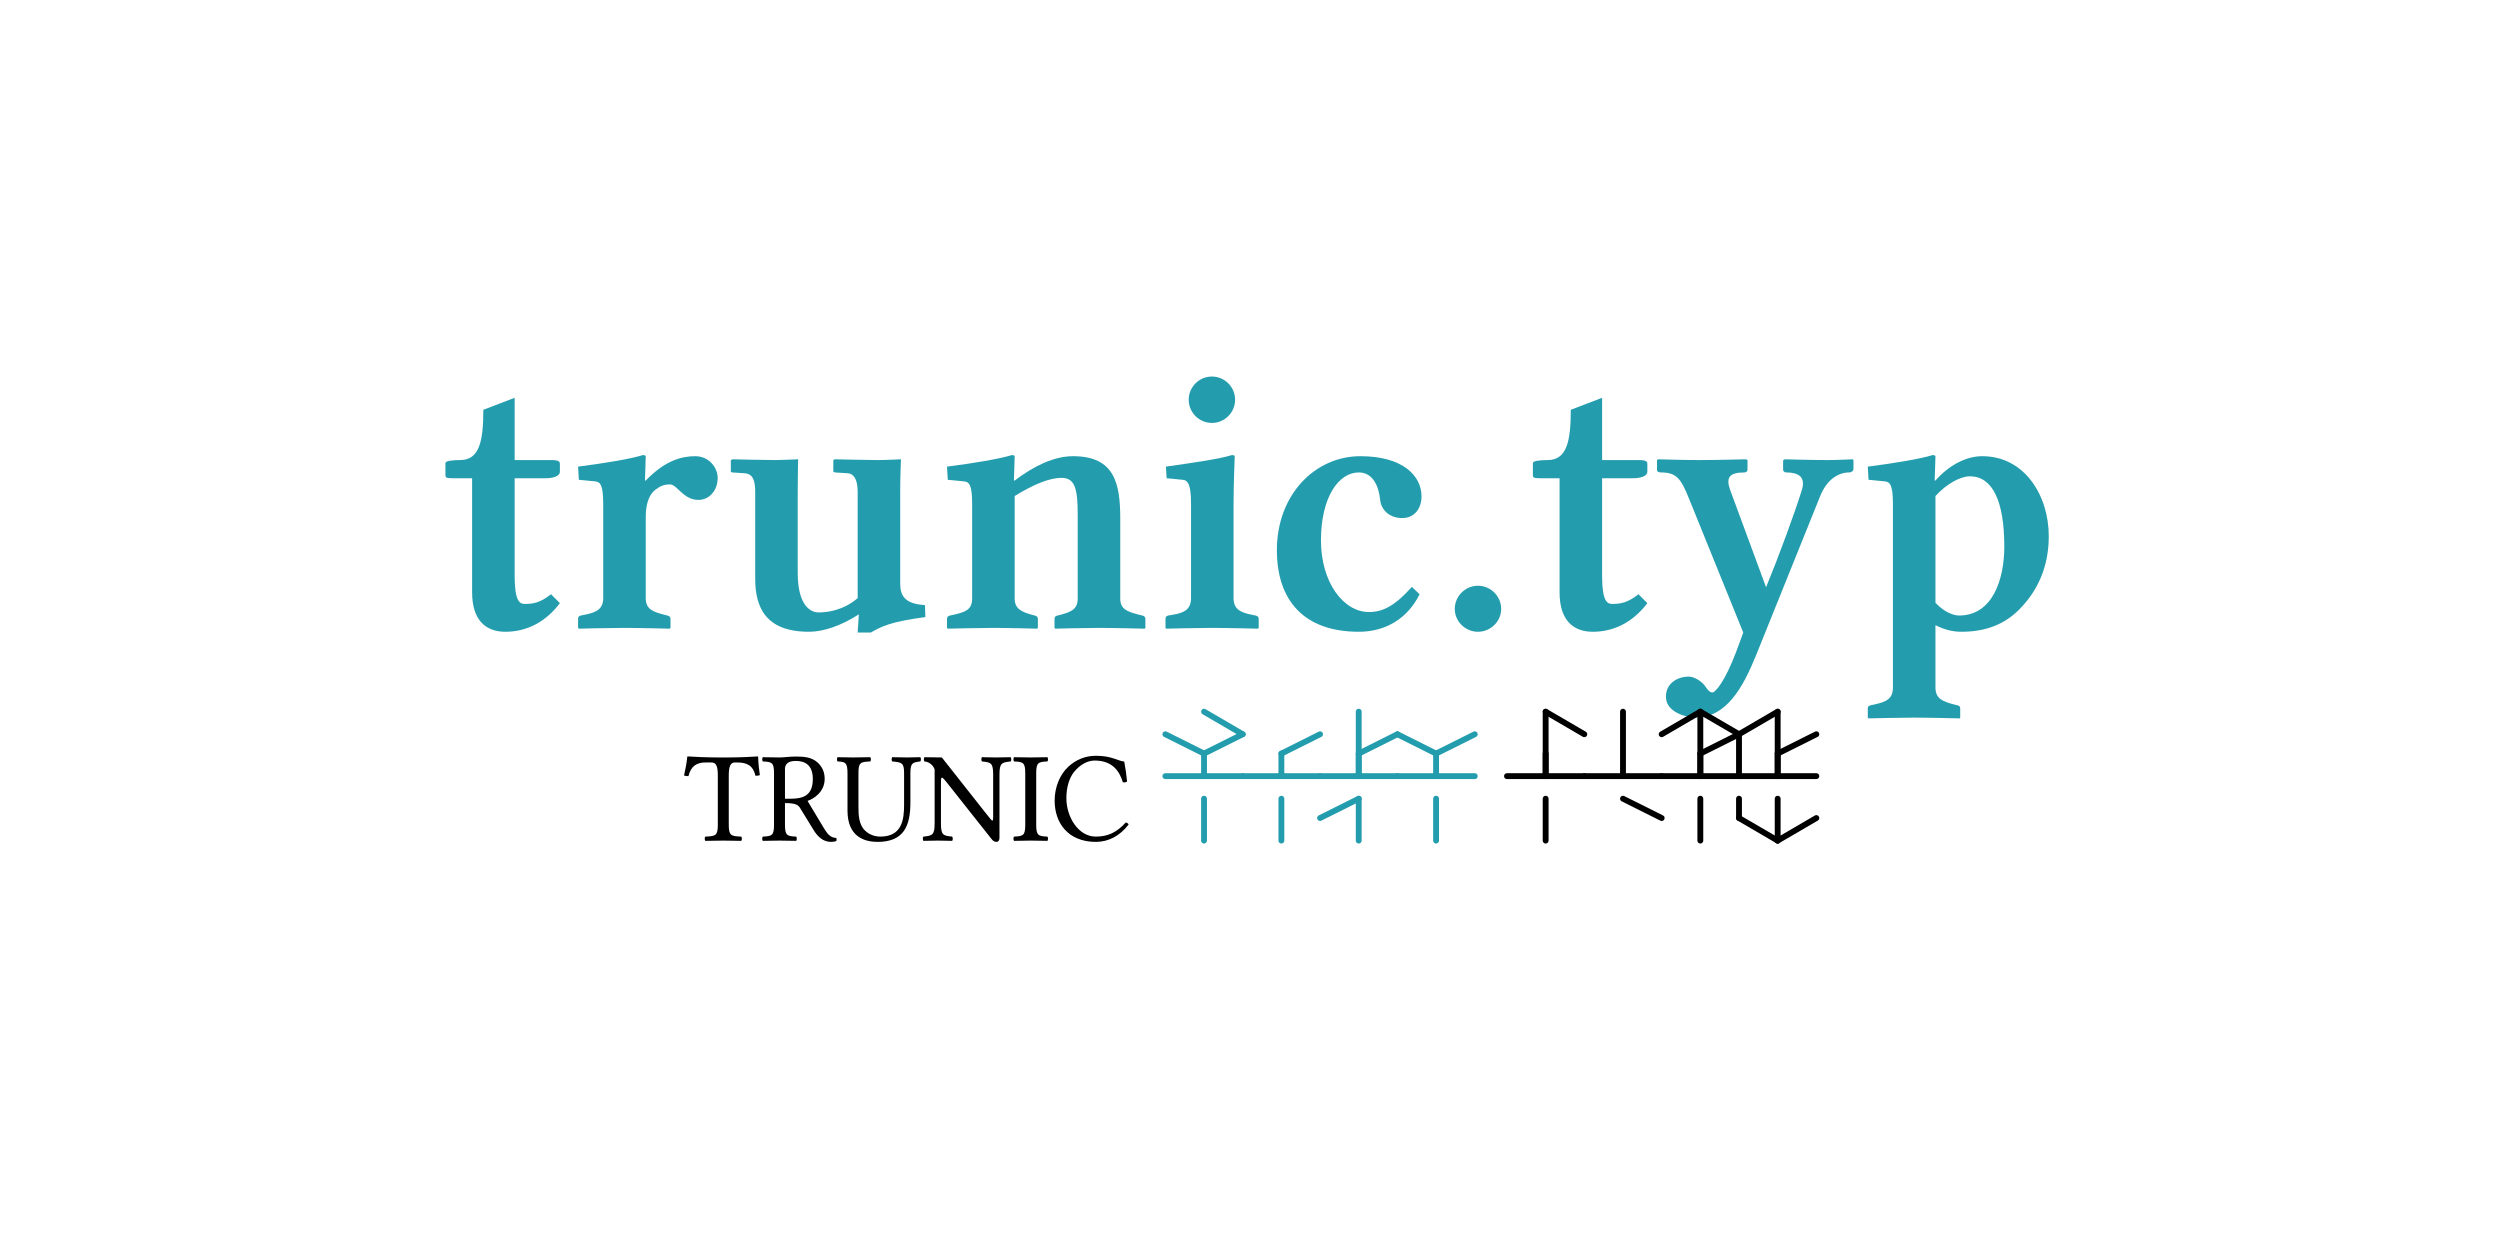
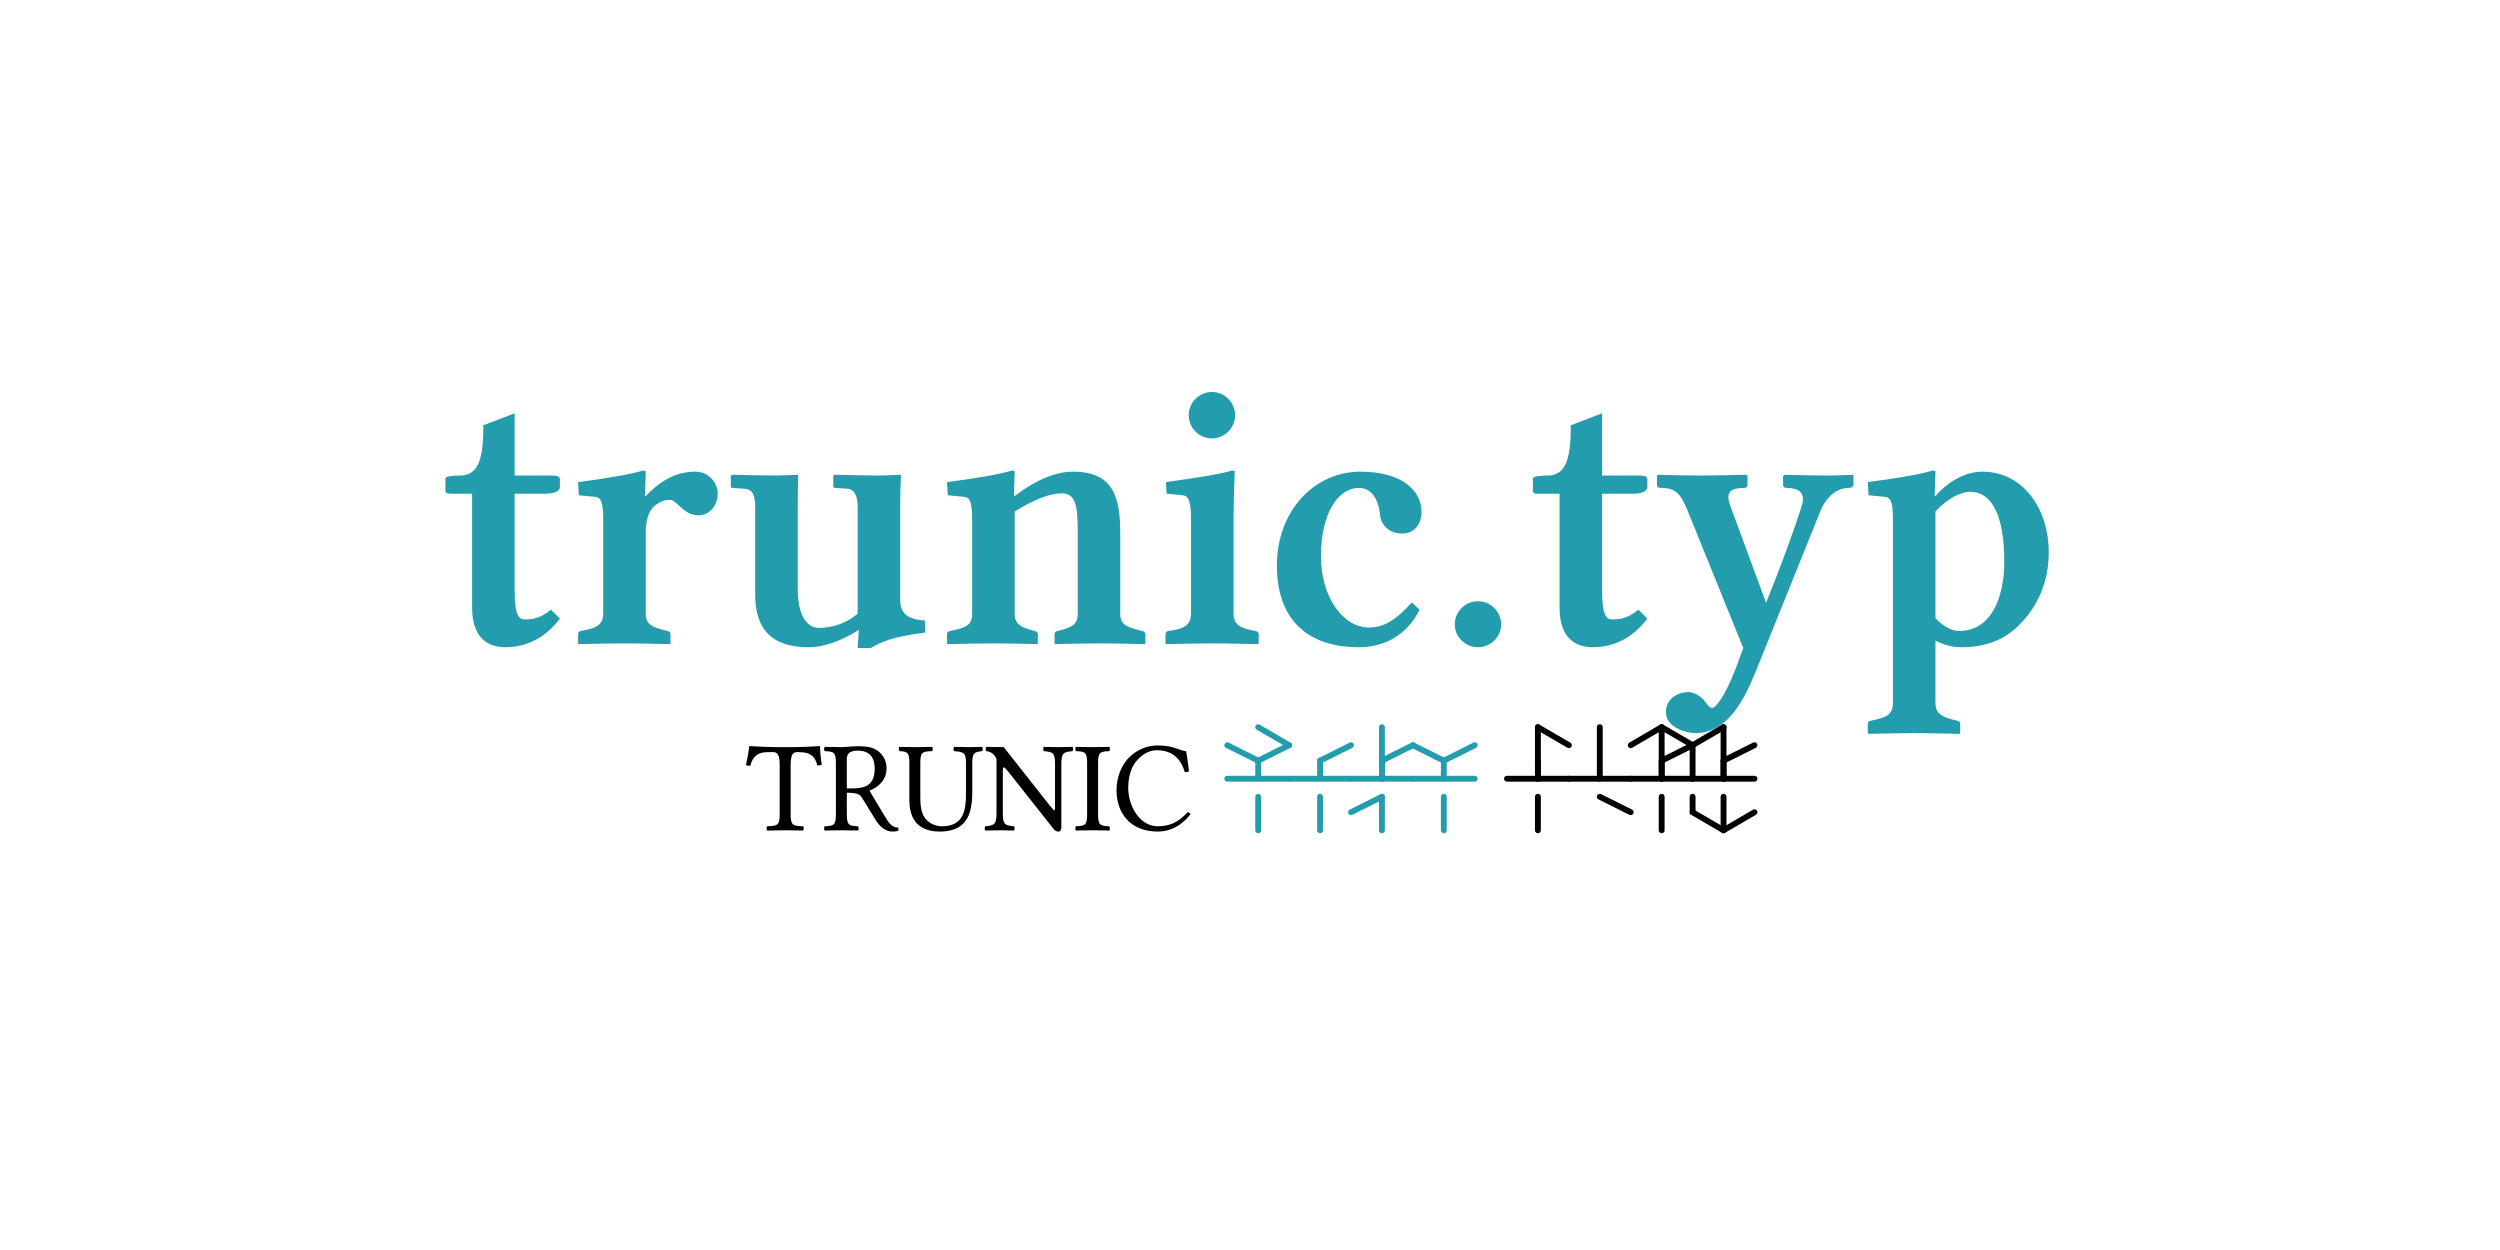
<svg xmlns="http://www.w3.org/2000/svg" xmlns:xlink="http://www.w3.org/1999/xlink" class="typst-doc" viewBox="0 0 1280 640" width="1280pt" height="640pt">
  <path class="typst-shape" fill="#ffffff" fill-rule="nonzero" d="M 0 0 L 0 640 L 1280 640 L 1280 0 Z " />
  <g>
-     <g transform="translate(224.101 321.485)">
+     <g transform="translate(224.101 329.405)">
      <g class="typst-text" transform="scale(1, -1)">
        <use xlink:href="#g7B2ED328D85D1EC9A134C5BFC49CF1C9" x="0" fill="#239dad" fill-rule="nonzero" />
        <use xlink:href="#gCA4A727733021AF519AB66B15AC62613" x="65.538" fill="#239dad" fill-rule="nonzero" />
        <use xlink:href="#g328680FBE6D721935D33A0FBAE861D5E" x="145.332" fill="#239dad" fill-rule="nonzero" />
        <use xlink:href="#gE1B58238ABEE46B3A29F578111816D65" x="254.232" fill="#239dad" fill-rule="nonzero" />
        <use xlink:href="#gDC7A517FAC8BDF4727EFD0BA95A5698E" x="365.706" fill="#239dad" fill-rule="nonzero" />
        <use xlink:href="#g1A081767AF0E8C44D7AD72FE84842CCF" x="422.334" fill="#239dad" fill-rule="nonzero" />
        <use xlink:href="#g73B31025EE141E6F76BE5865229DCBD2" x="508.464" fill="#239dad" fill-rule="nonzero" />
        <use xlink:href="#g7B2ED328D85D1EC9A134C5BFC49CF1C9" x="556.776" fill="#239dad" fill-rule="nonzero" />
        <use xlink:href="#g815BBCB7A31F4A1D9F560D42AA701F25" x="622.314" fill="#239dad" fill-rule="nonzero" />
        <use xlink:href="#gECA7E31C26DBD089E925EE0E79E64EA2" x="728.244" fill="#239dad" fill-rule="nonzero" />
      </g>
    </g>
-     <g transform="translate(132 364.385)">
+     <g transform="translate(132 372.305)">
      <g class="typst-group">
        <g>
-           <g transform="translate(218.029 66)">
+           <g transform="translate(249.709 52.8)">
            <g class="typst-text" transform="scale(1, -1)">
              <use xlink:href="#g406FC3ADA1E89BC17015746BBDEE3A14" x="0" fill="#000000" fill-rule="nonzero" />
              <use xlink:href="#gA33DDF84FD0FB9C01BDD346DED8C5004" x="39.402" fill="#000000" fill-rule="nonzero" />
              <use xlink:href="#gA0067E9CA1BC36F3C3A9BAA96C58F105" x="78.144" fill="#000000" fill-rule="nonzero" />
              <use xlink:href="#gFB94867BC96578E23E708E077A4858E2" x="121.77" fill="#000000" fill-rule="nonzero" />
              <use xlink:href="#gDCC43BF6BA4D7BF47C9BC854C54CA429" x="167.904" fill="#000000" fill-rule="nonzero" />
              <use xlink:href="#gD4DD32E85A9F34212539F37CE226DB0B" x="187.506" fill="#000000" fill-rule="nonzero" />
            </g>
          </g>
-           <g transform="translate(464.671 0)">
-             <g class="typst-group">
-               <g>
-                 <g transform="translate(0 0)">
-                   <g class="typst-group">
-                     <g>
-                       <g transform="translate(0 0)">
-                         <g class="typst-group">
-                           <g>
-                             <g transform="translate(0 33)">
-                               <path class="typst-shape" fill="none" stroke="#239dad" stroke-width="3" stroke-linecap="round" stroke-linejoin="round" stroke-miterlimit="4" d="M 0 0 L 39.6 0 " />
-                             </g>
-                             <g transform="translate(19.8 0)">
-                               <path class="typst-shape" fill="none" stroke="#239dad" stroke-width="3" stroke-linecap="round" stroke-linejoin="round" stroke-miterlimit="4" d="M 0 0 L 19.8 11.55 " />
-                             </g>
-                             <g transform="translate(19.8 21.45)">
-                               <path class="typst-shape" fill="none" stroke="#239dad" stroke-width="3" stroke-linecap="round" stroke-linejoin="round" stroke-miterlimit="4" d="M 0 0 L -19.8 -9.9 " />
-                             </g>
-                             <g transform="translate(19.8 21.45)">
-                               <path class="typst-shape" fill="none" stroke="#239dad" stroke-width="3" stroke-linecap="round" stroke-linejoin="round" stroke-miterlimit="4" d="M 0 0 L 19.8 -9.9 " />
-                             </g>
-                             <g transform="translate(19.8 21.45)">
-                               <path class="typst-shape" fill="none" stroke="#239dad" stroke-width="3" stroke-linecap="round" stroke-linejoin="round" stroke-miterlimit="4" d="M 0 0 L 0 11.55 " />
-                             </g>
-                             <g transform="translate(19.8 44.55)">
-                               <path class="typst-shape" fill="none" stroke="#239dad" stroke-width="3" stroke-linecap="round" stroke-linejoin="round" stroke-miterlimit="4" d="M 0 0 L 0 21.45 " />
-                             </g>
-                           </g>
-                         </g>
-                       </g>
-                       <g transform="translate(0 66)">
-                         <g class="typst-group">
-                           <g />
-                         </g>
-                       </g>
-                     </g>
-                   </g>
-                 </g>
-               </g>
-             </g>
-           </g>
-           <g transform="translate(504.271 0)">
-             <g class="typst-group">
-               <g>
-                 <g transform="translate(0 0)">
-                   <g class="typst-group">
-                     <g>
-                       <g transform="translate(0 0)">
-                         <g class="typst-group">
-                           <g>
-                             <g transform="translate(0 33)">
-                               <path class="typst-shape" fill="none" stroke="#239dad" stroke-width="3" stroke-linecap="round" stroke-linejoin="round" stroke-miterlimit="4" d="M 0 0 L 39.6 0 " />
-                             </g>
-                             <g transform="translate(19.8 21.45)">
-                               <path class="typst-shape" fill="none" stroke="#239dad" stroke-width="3" stroke-linecap="round" stroke-linejoin="round" stroke-miterlimit="4" d="M 0 0 L 19.8 -9.9 " />
-                             </g>
-                             <g transform="translate(19.8 21.45)">
-                               <path class="typst-shape" fill="none" stroke="#239dad" stroke-width="3" stroke-linecap="round" stroke-linejoin="round" stroke-miterlimit="4" d="M 0 0 L 0 11.55 " />
-                             </g>
-                             <g transform="translate(19.8 44.55)">
-                               <path class="typst-shape" fill="none" stroke="#239dad" stroke-width="3" stroke-linecap="round" stroke-linejoin="round" stroke-miterlimit="4" d="M 0 0 L 0 21.45 " />
-                             </g>
-                           </g>
-                         </g>
-                       </g>
-                       <g transform="translate(0 66)">
-                         <g class="typst-group">
-                           <g />
-                         </g>
-                       </g>
-                     </g>
-                   </g>
-                 </g>
-               </g>
-             </g>
-           </g>
-           <g transform="translate(543.871 0)">
-             <g class="typst-group">
-               <g>
-                 <g transform="translate(0 0)">
-                   <g class="typst-group">
-                     <g>
-                       <g transform="translate(0 0)">
-                         <g class="typst-group">
-                           <g>
-                             <g transform="translate(0 33)">
-                               <path class="typst-shape" fill="none" stroke="#239dad" stroke-width="3" stroke-linecap="round" stroke-linejoin="round" stroke-miterlimit="4" d="M 0 0 L 39.6 0 " />
-                             </g>
-                             <g transform="translate(19.8 33)">
-                               <path class="typst-shape" fill="none" stroke="#239dad" stroke-width="3" stroke-linecap="round" stroke-linejoin="round" stroke-miterlimit="4" d="M 0 0 L 0 -33 " />
-                             </g>
-                             <g transform="translate(19.8 21.45)">
-                               <path class="typst-shape" fill="none" stroke="#239dad" stroke-width="3" stroke-linecap="round" stroke-linejoin="round" stroke-miterlimit="4" d="M 0 0 L 19.8 -9.9 " />
-                             </g>
-                             <g transform="translate(19.8 44.55)">
-                               <path class="typst-shape" fill="none" stroke="#239dad" stroke-width="3" stroke-linecap="round" stroke-linejoin="round" stroke-miterlimit="4" d="M 0 0 L -19.8 9.9 " />
-                             </g>
-                             <g transform="translate(19.8 21.45)">
-                               <path class="typst-shape" fill="none" stroke="#239dad" stroke-width="3" stroke-linecap="round" stroke-linejoin="round" stroke-miterlimit="4" d="M 0 0 L 0 11.55 " />
-                             </g>
-                             <g transform="translate(19.8 44.55)">
-                               <path class="typst-shape" fill="none" stroke="#239dad" stroke-width="3" stroke-linecap="round" stroke-linejoin="round" stroke-miterlimit="4" d="M 0 0 L 0 21.45 " />
-                             </g>
-                           </g>
-                         </g>
-                       </g>
-                       <g transform="translate(0 66)">
-                         <g class="typst-group">
-                           <g />
-                         </g>
-                       </g>
-                     </g>
-                   </g>
-                 </g>
-               </g>
-             </g>
-           </g>
-           <g transform="translate(583.471 0)">
-             <g class="typst-group">
-               <g>
-                 <g transform="translate(0 0)">
-                   <g class="typst-group">
-                     <g>
-                       <g transform="translate(0 0)">
-                         <g class="typst-group">
-                           <g>
-                             <g transform="translate(0 33)">
-                               <path class="typst-shape" fill="none" stroke="#239dad" stroke-width="3" stroke-linecap="round" stroke-linejoin="round" stroke-miterlimit="4" d="M 0 0 L 39.6 0 " />
-                             </g>
-                             <g transform="translate(19.8 21.45)">
-                               <path class="typst-shape" fill="none" stroke="#239dad" stroke-width="3" stroke-linecap="round" stroke-linejoin="round" stroke-miterlimit="4" d="M 0 0 L -19.8 -9.9 " />
-                             </g>
-                             <g transform="translate(19.8 21.45)">
-                               <path class="typst-shape" fill="none" stroke="#239dad" stroke-width="3" stroke-linecap="round" stroke-linejoin="round" stroke-miterlimit="4" d="M 0 0 L 19.8 -9.9 " />
-                             </g>
-                             <g transform="translate(19.8 21.45)">
-                               <path class="typst-shape" fill="none" stroke="#239dad" stroke-width="3" stroke-linecap="round" stroke-linejoin="round" stroke-miterlimit="4" d="M 0 0 L 0 11.55 " />
-                             </g>
-                             <g transform="translate(19.8 44.55)">
-                               <path class="typst-shape" fill="none" stroke="#239dad" stroke-width="3" stroke-linecap="round" stroke-linejoin="round" stroke-miterlimit="4" d="M 0 0 L 0 21.45 " />
-                             </g>
-                           </g>
-                         </g>
-                       </g>
-                       <g transform="translate(0 66)">
-                         <g class="typst-group">
-                           <g />
-                         </g>
-                       </g>
-                     </g>
-                   </g>
-                 </g>
-               </g>
-             </g>
-           </g>
-           <g transform="translate(623.071 66)">
+           <g transform="translate(496.351 0)">
+             <g class="typst-group">
+               <g>
+                 <g transform="translate(0 0)">
+                   <g class="typst-group">
+                     <g>
+                       <g transform="translate(0 0)">
+                         <g class="typst-group">
+                           <g>
+                             <g transform="translate(0 26.4)">
+                               <path class="typst-shape" fill="none" stroke="#239dad" stroke-width="3" stroke-linecap="round" stroke-linejoin="round" stroke-miterlimit="4" d="M 0 0 L 31.68 0 " />
+                             </g>
+                             <g transform="translate(15.84 0)">
+                               <path class="typst-shape" fill="none" stroke="#239dad" stroke-width="3" stroke-linecap="round" stroke-linejoin="round" stroke-miterlimit="4" d="M 0 0 L 15.84 9.24 " />
+                             </g>
+                             <g transform="translate(15.84 17.16)">
+                               <path class="typst-shape" fill="none" stroke="#239dad" stroke-width="3" stroke-linecap="round" stroke-linejoin="round" stroke-miterlimit="4" d="M 0 0 L -15.84 -7.92 " />
+                             </g>
+                             <g transform="translate(15.84 17.16)">
+                               <path class="typst-shape" fill="none" stroke="#239dad" stroke-width="3" stroke-linecap="round" stroke-linejoin="round" stroke-miterlimit="4" d="M 0 0 L 15.84 -7.92 " />
+                             </g>
+                             <g transform="translate(15.84 17.16)">
+                               <path class="typst-shape" fill="none" stroke="#239dad" stroke-width="3" stroke-linecap="round" stroke-linejoin="round" stroke-miterlimit="4" d="M 0 0 L 0 9.24 " />
+                             </g>
+                             <g transform="translate(15.84 35.64)">
+                               <path class="typst-shape" fill="none" stroke="#239dad" stroke-width="3" stroke-linecap="round" stroke-linejoin="round" stroke-miterlimit="4" d="M 0 0 L 0 17.16 " />
+                             </g>
+                           </g>
+                         </g>
+                       </g>
+                       <g transform="translate(0 52.8)">
+                         <g class="typst-group">
+                           <g />
+                         </g>
+                       </g>
+                     </g>
+                   </g>
+                 </g>
+               </g>
+             </g>
+           </g>
+           <g transform="translate(528.031 0)">
+             <g class="typst-group">
+               <g>
+                 <g transform="translate(0 0)">
+                   <g class="typst-group">
+                     <g>
+                       <g transform="translate(0 0)">
+                         <g class="typst-group">
+                           <g>
+                             <g transform="translate(0 26.4)">
+                               <path class="typst-shape" fill="none" stroke="#239dad" stroke-width="3" stroke-linecap="round" stroke-linejoin="round" stroke-miterlimit="4" d="M 0 0 L 31.68 0 " />
+                             </g>
+                             <g transform="translate(15.84 17.16)">
+                               <path class="typst-shape" fill="none" stroke="#239dad" stroke-width="3" stroke-linecap="round" stroke-linejoin="round" stroke-miterlimit="4" d="M 0 0 L 15.84 -7.92 " />
+                             </g>
+                             <g transform="translate(15.84 17.16)">
+                               <path class="typst-shape" fill="none" stroke="#239dad" stroke-width="3" stroke-linecap="round" stroke-linejoin="round" stroke-miterlimit="4" d="M 0 0 L 0 9.24 " />
+                             </g>
+                             <g transform="translate(15.84 35.64)">
+                               <path class="typst-shape" fill="none" stroke="#239dad" stroke-width="3" stroke-linecap="round" stroke-linejoin="round" stroke-miterlimit="4" d="M 0 0 L 0 17.16 " />
+                             </g>
+                           </g>
+                         </g>
+                       </g>
+                       <g transform="translate(0 52.8)">
+                         <g class="typst-group">
+                           <g />
+                         </g>
+                       </g>
+                     </g>
+                   </g>
+                 </g>
+               </g>
+             </g>
+           </g>
+           <g transform="translate(559.711 0)">
+             <g class="typst-group">
+               <g>
+                 <g transform="translate(0 0)">
+                   <g class="typst-group">
+                     <g>
+                       <g transform="translate(0 0)">
+                         <g class="typst-group">
+                           <g>
+                             <g transform="translate(0 26.4)">
+                               <path class="typst-shape" fill="none" stroke="#239dad" stroke-width="3" stroke-linecap="round" stroke-linejoin="round" stroke-miterlimit="4" d="M 0 0 L 31.68 0 " />
+                             </g>
+                             <g transform="translate(15.84 26.4)">
+                               <path class="typst-shape" fill="none" stroke="#239dad" stroke-width="3" stroke-linecap="round" stroke-linejoin="round" stroke-miterlimit="4" d="M 0 0 L 0 -26.4 " />
+                             </g>
+                             <g transform="translate(15.84 17.16)">
+                               <path class="typst-shape" fill="none" stroke="#239dad" stroke-width="3" stroke-linecap="round" stroke-linejoin="round" stroke-miterlimit="4" d="M 0 0 L 15.84 -7.92 " />
+                             </g>
+                             <g transform="translate(15.84 35.64)">
+                               <path class="typst-shape" fill="none" stroke="#239dad" stroke-width="3" stroke-linecap="round" stroke-linejoin="round" stroke-miterlimit="4" d="M 0 0 L -15.84 7.92 " />
+                             </g>
+                             <g transform="translate(15.84 17.16)">
+                               <path class="typst-shape" fill="none" stroke="#239dad" stroke-width="3" stroke-linecap="round" stroke-linejoin="round" stroke-miterlimit="4" d="M 0 0 L 0 9.24 " />
+                             </g>
+                             <g transform="translate(15.84 35.64)">
+                               <path class="typst-shape" fill="none" stroke="#239dad" stroke-width="3" stroke-linecap="round" stroke-linejoin="round" stroke-miterlimit="4" d="M 0 0 L 0 17.16 " />
+                             </g>
+                           </g>
+                         </g>
+                       </g>
+                       <g transform="translate(0 52.8)">
+                         <g class="typst-group">
+                           <g />
+                         </g>
+                       </g>
+                     </g>
+                   </g>
+                 </g>
+               </g>
+             </g>
+           </g>
+           <g transform="translate(591.391 0)">
+             <g class="typst-group">
+               <g>
+                 <g transform="translate(0 0)">
+                   <g class="typst-group">
+                     <g>
+                       <g transform="translate(0 0)">
+                         <g class="typst-group">
+                           <g>
+                             <g transform="translate(0 26.4)">
+                               <path class="typst-shape" fill="none" stroke="#239dad" stroke-width="3" stroke-linecap="round" stroke-linejoin="round" stroke-miterlimit="4" d="M 0 0 L 31.68 0 " />
+                             </g>
+                             <g transform="translate(15.84 17.16)">
+                               <path class="typst-shape" fill="none" stroke="#239dad" stroke-width="3" stroke-linecap="round" stroke-linejoin="round" stroke-miterlimit="4" d="M 0 0 L -15.84 -7.92 " />
+                             </g>
+                             <g transform="translate(15.84 17.16)">
+                               <path class="typst-shape" fill="none" stroke="#239dad" stroke-width="3" stroke-linecap="round" stroke-linejoin="round" stroke-miterlimit="4" d="M 0 0 L 15.84 -7.92 " />
+                             </g>
+                             <g transform="translate(15.84 17.16)">
+                               <path class="typst-shape" fill="none" stroke="#239dad" stroke-width="3" stroke-linecap="round" stroke-linejoin="round" stroke-miterlimit="4" d="M 0 0 L 0 9.24 " />
+                             </g>
+                             <g transform="translate(15.84 35.64)">
+                               <path class="typst-shape" fill="none" stroke="#239dad" stroke-width="3" stroke-linecap="round" stroke-linejoin="round" stroke-miterlimit="4" d="M 0 0 L 0 17.16 " />
+                             </g>
+                           </g>
+                         </g>
+                       </g>
+                       <g transform="translate(0 52.8)">
+                         <g class="typst-group">
+                           <g />
+                         </g>
+                       </g>
+                     </g>
+                   </g>
+                 </g>
+               </g>
+             </g>
+           </g>
+           <g transform="translate(623.071 52.8)">
            <g class="typst-text" transform="scale(1, -1)" />
          </g>
          <g transform="translate(639.571 0)">
            <g class="typst-group">
              <g>
                <g transform="translate(0 0)">
                  <g class="typst-group">
                    <g>
                      <g transform="translate(0 0)">
                        <g class="typst-group">
                          <g>
-                             <g transform="translate(0 33)">
-                               <path class="typst-shape" fill="none" stroke="#000000" stroke-width="3" stroke-linecap="round" stroke-linejoin="round" stroke-miterlimit="4" d="M 0 0 L 39.6 0 " />
-                             </g>
-                             <g transform="translate(19.8 0)">
-                               <path class="typst-shape" fill="none" stroke="#000000" stroke-width="3" stroke-linecap="round" stroke-linejoin="round" stroke-miterlimit="4" d="M 0 0 L 19.8 11.55 " />
-                             </g>
-                             <g transform="translate(19.8 33)">
-                               <path class="typst-shape" fill="none" stroke="#000000" stroke-width="3" stroke-linecap="round" stroke-linejoin="round" stroke-miterlimit="4" d="M 0 0 L 0 -33 " />
-                             </g>
-                             <g transform="translate(19.8 21.45)">
-                               <path class="typst-shape" fill="none" stroke="#000000" stroke-width="3" stroke-linecap="round" stroke-linejoin="round" stroke-miterlimit="4" d="M 0 0 L 0 11.55 " />
-                             </g>
-                             <g transform="translate(19.8 44.55)">
-                               <path class="typst-shape" fill="none" stroke="#000000" stroke-width="3" stroke-linecap="round" stroke-linejoin="round" stroke-miterlimit="4" d="M 0 0 L 0 21.45 " />
-                             </g>
-                           </g>
-                         </g>
-                       </g>
-                       <g transform="translate(0 66)">
-                         <g class="typst-group">
-                           <g />
-                         </g>
-                       </g>
-                     </g>
-                   </g>
-                 </g>
-               </g>
-             </g>
-           </g>
-           <g transform="translate(679.171 0)">
-             <g class="typst-group">
-               <g>
-                 <g transform="translate(0 0)">
-                   <g class="typst-group">
-                     <g>
-                       <g transform="translate(0 0)">
-                         <g class="typst-group">
-                           <g>
-                             <g transform="translate(0 33)">
-                               <path class="typst-shape" fill="none" stroke="#000000" stroke-width="3" stroke-linecap="round" stroke-linejoin="round" stroke-miterlimit="4" d="M 0 0 L 39.6 0 " />
-                             </g>
-                             <g transform="translate(19.8 33)">
-                               <path class="typst-shape" fill="none" stroke="#000000" stroke-width="3" stroke-linecap="round" stroke-linejoin="round" stroke-miterlimit="4" d="M 0 0 L 0 -33 " />
-                             </g>
-                             <g transform="translate(19.8 44.55)">
-                               <path class="typst-shape" fill="none" stroke="#000000" stroke-width="3" stroke-linecap="round" stroke-linejoin="round" stroke-miterlimit="4" d="M 0 0 L 19.8 9.9 " />
-                             </g>
-                           </g>
-                         </g>
-                       </g>
-                       <g transform="translate(0 66)">
-                         <g class="typst-group">
-                           <g />
-                         </g>
-                       </g>
-                     </g>
-                   </g>
-                 </g>
-               </g>
-             </g>
-           </g>
-           <g transform="translate(718.771 0)">
-             <g class="typst-group">
-               <g>
-                 <g transform="translate(0 0)">
-                   <g class="typst-group">
-                     <g>
-                       <g transform="translate(0 0)">
-                         <g class="typst-group">
-                           <g>
-                             <g transform="translate(0 33)">
-                               <path class="typst-shape" fill="none" stroke="#000000" stroke-width="3" stroke-linecap="round" stroke-linejoin="round" stroke-miterlimit="4" d="M 0 0 L 39.6 0 " />
-                             </g>
-                             <g transform="translate(19.8 0)">
-                               <path class="typst-shape" fill="none" stroke="#000000" stroke-width="3" stroke-linecap="round" stroke-linejoin="round" stroke-miterlimit="4" d="M 0 0 L -19.8 11.55 " />
-                             </g>
-                             <g transform="translate(19.8 0)">
-                               <path class="typst-shape" fill="none" stroke="#000000" stroke-width="3" stroke-linecap="round" stroke-linejoin="round" stroke-miterlimit="4" d="M 0 0 L 19.8 11.55 " />
-                             </g>
-                             <g transform="translate(19.8 33)">
-                               <path class="typst-shape" fill="none" stroke="#000000" stroke-width="3" stroke-linecap="round" stroke-linejoin="round" stroke-miterlimit="4" d="M 0 0 L 0 -33 " />
-                             </g>
-                             <g transform="translate(19.8 21.45)">
-                               <path class="typst-shape" fill="none" stroke="#000000" stroke-width="3" stroke-linecap="round" stroke-linejoin="round" stroke-miterlimit="4" d="M 0 0 L 19.8 -9.9 " />
-                             </g>
-                             <g transform="translate(19.8 21.45)">
-                               <path class="typst-shape" fill="none" stroke="#000000" stroke-width="3" stroke-linecap="round" stroke-linejoin="round" stroke-miterlimit="4" d="M 0 0 L 0 11.55 " />
-                             </g>
-                             <g transform="translate(19.8 44.55)">
-                               <path class="typst-shape" fill="none" stroke="#000000" stroke-width="3" stroke-linecap="round" stroke-linejoin="round" stroke-miterlimit="4" d="M 0 0 L 0 21.45 " />
-                             </g>
-                           </g>
-                         </g>
-                       </g>
-                       <g transform="translate(0 66)">
-                         <g class="typst-group">
-                           <g />
-                         </g>
-                       </g>
-                     </g>
-                   </g>
-                 </g>
-               </g>
-             </g>
-           </g>
-           <g transform="translate(758.371 0)">
-             <g class="typst-group">
-               <g>
-                 <g transform="translate(0 0)">
-                   <g class="typst-group">
-                     <g>
-                       <g transform="translate(0 0)">
-                         <g class="typst-group">
-                           <g>
-                             <g transform="translate(0 33)">
-                               <path class="typst-shape" fill="none" stroke="#000000" stroke-width="3" stroke-linecap="round" stroke-linejoin="round" stroke-miterlimit="4" d="M 0 0 L 39.6 0 " />
-                             </g>
-                             <g transform="translate(19.8 0)">
-                               <path class="typst-shape" fill="none" stroke="#000000" stroke-width="3" stroke-linecap="round" stroke-linejoin="round" stroke-miterlimit="4" d="M 0 0 L -19.8 11.55 " />
-                             </g>
-                             <g transform="translate(0 11.55)">
-                               <path class="typst-shape" fill="none" stroke="#000000" stroke-width="3" stroke-linecap="round" stroke-linejoin="round" stroke-miterlimit="4" d="M 0 0 L 0 21.45 " />
-                             </g>
-                             <g transform="translate(0 44.55)">
-                               <path class="typst-shape" fill="none" stroke="#000000" stroke-width="3" stroke-linecap="round" stroke-linejoin="round" stroke-miterlimit="4" d="M 0 0 L 0 9.9 " />
-                             </g>
-                             <g transform="translate(19.8 66)">
-                               <path class="typst-shape" fill="none" stroke="#000000" stroke-width="3" stroke-linecap="round" stroke-linejoin="round" stroke-miterlimit="4" d="M 0 0 L -19.8 -11.55 " />
-                             </g>
-                             <g transform="translate(19.8 66)">
-                               <path class="typst-shape" fill="none" stroke="#000000" stroke-width="3" stroke-linecap="round" stroke-linejoin="round" stroke-miterlimit="4" d="M 0 0 L 19.8 -11.55 " />
-                             </g>
-                             <g transform="translate(19.8 33)">
-                               <path class="typst-shape" fill="none" stroke="#000000" stroke-width="3" stroke-linecap="round" stroke-linejoin="round" stroke-miterlimit="4" d="M 0 0 L 0 -33 " />
-                             </g>
-                             <g transform="translate(19.8 21.45)">
-                               <path class="typst-shape" fill="none" stroke="#000000" stroke-width="3" stroke-linecap="round" stroke-linejoin="round" stroke-miterlimit="4" d="M 0 0 L 19.8 -9.9 " />
-                             </g>
-                             <g transform="translate(19.8 21.45)">
-                               <path class="typst-shape" fill="none" stroke="#000000" stroke-width="3" stroke-linecap="round" stroke-linejoin="round" stroke-miterlimit="4" d="M 0 0 L 0 11.55 " />
-                             </g>
-                             <g transform="translate(19.8 44.55)">
-                               <path class="typst-shape" fill="none" stroke="#000000" stroke-width="3" stroke-linecap="round" stroke-linejoin="round" stroke-miterlimit="4" d="M 0 0 L 0 21.45 " />
-                             </g>
-                           </g>
-                         </g>
-                       </g>
-                       <g transform="translate(0 66)">
+                             <g transform="translate(0 26.4)">
+                               <path class="typst-shape" fill="none" stroke="#000000" stroke-width="3" stroke-linecap="round" stroke-linejoin="round" stroke-miterlimit="4" d="M 0 0 L 31.68 0 " />
+                             </g>
+                             <g transform="translate(15.84 0)">
+                               <path class="typst-shape" fill="none" stroke="#000000" stroke-width="3" stroke-linecap="round" stroke-linejoin="round" stroke-miterlimit="4" d="M 0 0 L 15.84 9.24 " />
+                             </g>
+                             <g transform="translate(15.84 26.4)">
+                               <path class="typst-shape" fill="none" stroke="#000000" stroke-width="3" stroke-linecap="round" stroke-linejoin="round" stroke-miterlimit="4" d="M 0 0 L 0 -26.4 " />
+                             </g>
+                             <g transform="translate(15.84 17.16)">
+                               <path class="typst-shape" fill="none" stroke="#000000" stroke-width="3" stroke-linecap="round" stroke-linejoin="round" stroke-miterlimit="4" d="M 0 0 L 0 9.24 " />
+                             </g>
+                             <g transform="translate(15.84 35.64)">
+                               <path class="typst-shape" fill="none" stroke="#000000" stroke-width="3" stroke-linecap="round" stroke-linejoin="round" stroke-miterlimit="4" d="M 0 0 L 0 17.16 " />
+                             </g>
+                           </g>
+                         </g>
+                       </g>
+                       <g transform="translate(0 52.8)">
+                         <g class="typst-group">
+                           <g />
+                         </g>
+                       </g>
+                     </g>
+                   </g>
+                 </g>
+               </g>
+             </g>
+           </g>
+           <g transform="translate(671.251 0)">
+             <g class="typst-group">
+               <g>
+                 <g transform="translate(0 0)">
+                   <g class="typst-group">
+                     <g>
+                       <g transform="translate(0 0)">
+                         <g class="typst-group">
+                           <g>
+                             <g transform="translate(0 26.4)">
+                               <path class="typst-shape" fill="none" stroke="#000000" stroke-width="3" stroke-linecap="round" stroke-linejoin="round" stroke-miterlimit="4" d="M 0 0 L 31.68 0 " />
+                             </g>
+                             <g transform="translate(15.84 26.4)">
+                               <path class="typst-shape" fill="none" stroke="#000000" stroke-width="3" stroke-linecap="round" stroke-linejoin="round" stroke-miterlimit="4" d="M 0 0 L 0 -26.4 " />
+                             </g>
+                             <g transform="translate(15.84 35.64)">
+                               <path class="typst-shape" fill="none" stroke="#000000" stroke-width="3" stroke-linecap="round" stroke-linejoin="round" stroke-miterlimit="4" d="M 0 0 L 15.84 7.92 " />
+                             </g>
+                           </g>
+                         </g>
+                       </g>
+                       <g transform="translate(0 52.8)">
+                         <g class="typst-group">
+                           <g />
+                         </g>
+                       </g>
+                     </g>
+                   </g>
+                 </g>
+               </g>
+             </g>
+           </g>
+           <g transform="translate(702.931 0)">
+             <g class="typst-group">
+               <g>
+                 <g transform="translate(0 0)">
+                   <g class="typst-group">
+                     <g>
+                       <g transform="translate(0 0)">
+                         <g class="typst-group">
+                           <g>
+                             <g transform="translate(0 26.4)">
+                               <path class="typst-shape" fill="none" stroke="#000000" stroke-width="3" stroke-linecap="round" stroke-linejoin="round" stroke-miterlimit="4" d="M 0 0 L 31.68 0 " />
+                             </g>
+                             <g transform="translate(15.84 0)">
+                               <path class="typst-shape" fill="none" stroke="#000000" stroke-width="3" stroke-linecap="round" stroke-linejoin="round" stroke-miterlimit="4" d="M 0 0 L -15.84 9.24 " />
+                             </g>
+                             <g transform="translate(15.84 0)">
+                               <path class="typst-shape" fill="none" stroke="#000000" stroke-width="3" stroke-linecap="round" stroke-linejoin="round" stroke-miterlimit="4" d="M 0 0 L 15.84 9.24 " />
+                             </g>
+                             <g transform="translate(15.84 26.4)">
+                               <path class="typst-shape" fill="none" stroke="#000000" stroke-width="3" stroke-linecap="round" stroke-linejoin="round" stroke-miterlimit="4" d="M 0 0 L 0 -26.4 " />
+                             </g>
+                             <g transform="translate(15.84 17.16)">
+                               <path class="typst-shape" fill="none" stroke="#000000" stroke-width="3" stroke-linecap="round" stroke-linejoin="round" stroke-miterlimit="4" d="M 0 0 L 15.84 -7.92 " />
+                             </g>
+                             <g transform="translate(15.84 17.16)">
+                               <path class="typst-shape" fill="none" stroke="#000000" stroke-width="3" stroke-linecap="round" stroke-linejoin="round" stroke-miterlimit="4" d="M 0 0 L 0 9.24 " />
+                             </g>
+                             <g transform="translate(15.84 35.64)">
+                               <path class="typst-shape" fill="none" stroke="#000000" stroke-width="3" stroke-linecap="round" stroke-linejoin="round" stroke-miterlimit="4" d="M 0 0 L 0 17.16 " />
+                             </g>
+                           </g>
+                         </g>
+                       </g>
+                       <g transform="translate(0 52.8)">
+                         <g class="typst-group">
+                           <g />
+                         </g>
+                       </g>
+                     </g>
+                   </g>
+                 </g>
+               </g>
+             </g>
+           </g>
+           <g transform="translate(734.611 0)">
+             <g class="typst-group">
+               <g>
+                 <g transform="translate(0 0)">
+                   <g class="typst-group">
+                     <g>
+                       <g transform="translate(0 0)">
+                         <g class="typst-group">
+                           <g>
+                             <g transform="translate(0 26.4)">
+                               <path class="typst-shape" fill="none" stroke="#000000" stroke-width="3" stroke-linecap="round" stroke-linejoin="round" stroke-miterlimit="4" d="M 0 0 L 31.68 0 " />
+                             </g>
+                             <g transform="translate(15.84 0)">
+                               <path class="typst-shape" fill="none" stroke="#000000" stroke-width="3" stroke-linecap="round" stroke-linejoin="round" stroke-miterlimit="4" d="M 0 0 L -15.84 9.24 " />
+                             </g>
+                             <g transform="translate(0 9.24)">
+                               <path class="typst-shape" fill="none" stroke="#000000" stroke-width="3" stroke-linecap="round" stroke-linejoin="round" stroke-miterlimit="4" d="M 0 0 L 0 17.16 " />
+                             </g>
+                             <g transform="translate(0 35.64)">
+                               <path class="typst-shape" fill="none" stroke="#000000" stroke-width="3" stroke-linecap="round" stroke-linejoin="round" stroke-miterlimit="4" d="M 0 0 L 0 7.92 " />
+                             </g>
+                             <g transform="translate(15.84 52.8)">
+                               <path class="typst-shape" fill="none" stroke="#000000" stroke-width="3" stroke-linecap="round" stroke-linejoin="round" stroke-miterlimit="4" d="M 0 0 L -15.84 -9.24 " />
+                             </g>
+                             <g transform="translate(15.84 52.8)">
+                               <path class="typst-shape" fill="none" stroke="#000000" stroke-width="3" stroke-linecap="round" stroke-linejoin="round" stroke-miterlimit="4" d="M 0 0 L 15.84 -9.24 " />
+                             </g>
+                             <g transform="translate(15.84 26.4)">
+                               <path class="typst-shape" fill="none" stroke="#000000" stroke-width="3" stroke-linecap="round" stroke-linejoin="round" stroke-miterlimit="4" d="M 0 0 L 0 -26.4 " />
+                             </g>
+                             <g transform="translate(15.84 17.16)">
+                               <path class="typst-shape" fill="none" stroke="#000000" stroke-width="3" stroke-linecap="round" stroke-linejoin="round" stroke-miterlimit="4" d="M 0 0 L 15.84 -7.92 " />
+                             </g>
+                             <g transform="translate(15.84 17.16)">
+                               <path class="typst-shape" fill="none" stroke="#000000" stroke-width="3" stroke-linecap="round" stroke-linejoin="round" stroke-miterlimit="4" d="M 0 0 L 0 9.24 " />
+                             </g>
+                             <g transform="translate(15.84 35.64)">
+                               <path class="typst-shape" fill="none" stroke="#000000" stroke-width="3" stroke-linecap="round" stroke-linejoin="round" stroke-miterlimit="4" d="M 0 0 L 0 17.16 " />
+                             </g>
+                           </g>
+                         </g>
+                       </g>
+                       <g transform="translate(0 52.8)">
                        <g class="typst-group">
                          <g />
                        </g>
                      </g>
                    </g>
                  </g>
                </g>
              </g>
            </g>
          </g>
        </g>
      </g>
    </g>
  </g>
  <defs id="glyph">
    <symbol id="g7B2ED328D85D1EC9A134C5BFC49CF1C9" overflow="visible">
      <path d="M 39.402 76.626 L 55.242 76.626 C 59.004 76.626 62.568 77.616 62.568 79.992 L 62.568 83.952 C 62.568 85.14 61.974 85.932 58.212 85.932 L 39.402 85.932 L 39.402 117.81 L 23.364 111.672 C 23.364 95.634 21.384 85.932 11.484 85.932 C 7.524 85.932 3.96 85.536 3.96 84.348 L 3.96 78.21 C 3.96 77.022 4.356 76.626 7.524 76.626 L 17.622 76.626 L 17.622 18.216 C 17.622 3.762 24.75 -1.98 34.65 -1.98 C 45.54 -1.98 55.242 2.97 62.568 12.672 L 58.014 17.226 C 52.272 12.672 48.51 12.276 44.55 12.276 C 41.976 12.276 39.402 13.662 39.402 26.73 Z " />
    </symbol>
    <symbol id="gCA4A727733021AF519AB66B15AC62613" overflow="visible">
      <path d="M 40.986 75.438 L 40.59 75.438 L 40.986 87.912 C 40.986 88.308 39.996 88.506 39.6 88.506 C 33.264 86.526 20.196 84.348 6.336 82.566 L 6.732 75.834 L 14.85 75.042 C 17.622 74.844 19.206 73.458 19.206 63.558 L 19.206 15.246 C 19.206 9.9 16.038 7.92 9.702 6.732 L 7.722 6.336 C 6.93 6.138 6.336 5.742 6.336 4.554 L 6.336 0 L 6.732 -0.396 C 6.732 -0.396 22.572 0 29.7 0 C 37.422 0 53.262 -0.396 53.262 -0.396 L 53.658 0 L 53.658 4.554 C 53.658 5.742 52.866 6.138 52.074 6.336 L 50.49 6.732 C 44.352 8.316 40.986 9.702 40.986 15.246 L 40.986 57.024 C 40.986 64.152 43.164 68.904 46.134 70.884 C 48.51 72.666 50.292 73.458 53.46 73.458 C 57.024 73.458 60.192 65.538 67.914 65.538 C 73.656 65.538 77.814 70.488 77.814 76.824 C 77.814 81.972 73.458 87.912 66.33 87.912 C 59.4 87.912 50.886 85.734 40.986 75.438 Z " />
    </symbol>
    <symbol id="g328680FBE6D721935D33A0FBAE861D5E" overflow="visible">
      <path d="M 91.476 22.77 L 91.476 70.092 C 91.476 78.21 91.872 86.328 91.872 86.328 C 91.872 86.328 84.15 85.932 79.992 85.932 C 74.646 85.932 58.014 86.328 58.014 86.328 L 57.222 85.932 L 57.222 79.992 L 58.014 79.596 L 64.152 79.2 C 67.716 79.2 69.696 76.032 69.696 69.696 L 69.696 15.246 C 62.37 8.91 54.054 7.92 49.698 7.92 C 45.54 7.92 39.006 11.484 39.006 28.116 L 39.006 70.092 C 39.006 77.418 39.204 86.328 39.204 86.328 C 39.204 86.328 30.492 85.932 27.72 85.932 C 21.384 85.932 5.742 86.328 5.742 86.328 L 4.752 85.932 L 4.752 79.992 L 5.346 79.596 L 11.484 79.2 C 16.038 79.002 17.226 75.636 17.226 69.696 L 17.226 25.344 C 17.226 11.484 21.78 -1.98 44.748 -1.98 C 52.074 -1.98 60.984 0.99 70.29 6.93 L 69.696 -2.376 L 76.428 -2.376 C 81.576 0.594 86.328 3.168 104.346 5.544 L 104.148 11.682 C 93.456 12.276 91.476 16.83 91.476 22.77 Z " />
    </symbol>
    <symbol id="gE1B58238ABEE46B3A29F578111816D65" overflow="visible">
      <path d="M 41.184 75.438 L 40.788 75.438 L 41.184 87.912 C 41.184 88.308 40.194 88.506 39.798 88.506 C 33.462 86.526 20.394 84.348 6.534 82.566 L 6.93 75.834 L 15.048 75.042 C 17.82 74.844 19.404 73.458 19.404 63.558 L 19.404 15.048 C 19.404 9.504 16.236 8.118 9.9 6.732 L 8.118 6.336 C 7.128 6.138 6.534 5.742 6.534 4.554 L 6.534 0 L 6.93 -0.396 C 6.93 -0.396 22.968 0 29.898 0 C 37.62 0 52.668 -0.396 52.668 -0.396 L 53.064 0 L 53.064 4.554 C 53.064 5.742 52.272 6.138 51.48 6.336 L 50.688 6.534 C 44.748 8.118 41.184 9.702 41.184 15.048 L 41.184 67.518 C 51.084 73.656 59.202 76.824 65.142 76.824 C 72.27 76.824 73.458 70.884 73.458 57.42 L 73.458 15.048 C 73.458 9.504 70.092 8.118 63.954 6.534 L 63.162 6.336 C 62.172 6.138 61.578 5.742 61.578 4.554 L 61.578 0 L 61.974 -0.396 C 61.974 -0.396 77.022 0 84.15 0 C 91.872 0 107.712 -0.396 107.712 -0.396 L 108.108 0 L 108.108 4.554 C 108.108 5.742 107.316 6.138 106.524 6.336 L 104.94 6.732 C 98.802 8.316 95.238 9.504 95.238 15.048 L 95.238 56.034 C 95.238 74.052 92.268 87.912 71.082 87.912 C 61.578 87.912 51.282 83.16 41.184 75.438 Z " />
    </symbol>
    <symbol id="gDC7A517FAC8BDF4727EFD0BA95A5698E" overflow="visible">
      <path d="M 41.778 63.558 C 41.778 73.458 42.372 87.912 42.372 87.912 C 42.372 88.308 41.382 88.506 40.986 88.506 C 34.848 86.526 20.988 84.546 7.128 82.566 L 7.524 76.626 L 15.642 75.834 C 18.414 75.636 19.998 73.458 19.998 63.558 L 19.998 15.246 C 19.998 9.702 16.83 7.722 10.692 6.732 L 8.316 6.336 C 7.524 6.138 6.93 5.742 6.93 4.554 L 6.93 0 L 7.326 -0.396 C 7.326 -0.396 23.364 0 30.492 0 C 38.214 0 54.252 -0.396 54.252 -0.396 L 54.648 0 L 54.648 4.554 C 54.648 5.742 53.856 6.138 53.064 6.336 L 51.084 6.732 C 45.144 7.92 41.778 9.702 41.778 15.246 Z M 18.81 116.82 C 18.81 110.286 24.156 104.94 30.69 104.94 C 37.224 104.94 42.57 110.286 42.57 116.82 C 42.57 123.354 37.224 128.7 30.69 128.7 C 24.156 128.7 18.81 123.354 18.81 116.82 Z " />
    </symbol>
    <symbol id="g1A081767AF0E8C44D7AD72FE84842CCF" overflow="visible">
      <path d="M 80.388 17.226 L 76.428 20.988 C 67.914 11.484 61.776 8.118 54.45 8.118 C 41.382 8.118 29.898 23.364 29.898 44.748 C 29.898 66.726 38.808 79.596 49.302 79.596 C 56.826 79.596 59.598 71.874 60.192 65.538 C 60.786 60.192 65.142 56.232 71.478 56.232 C 77.814 56.232 81.378 61.182 81.378 67.32 C 81.378 78.012 71.676 87.912 50.094 87.912 C 26.73 87.912 7.326 68.112 7.326 39.798 C 7.326 14.058 21.186 -1.98 49.302 -1.98 C 63.36 -1.98 74.448 5.148 80.388 17.226 Z " />
    </symbol>
    <symbol id="g73B31025EE141E6F76BE5865229DCBD2" overflow="visible">
      <path d="M 12.276 9.702 C 12.276 3.366 17.622 -1.98 24.156 -1.98 C 30.69 -1.98 36.036 3.366 36.036 9.702 C 36.036 16.236 30.69 21.582 24.156 21.582 C 17.622 21.582 12.276 16.236 12.276 9.702 Z " />
    </symbol>
    <symbol id="g815BBCB7A31F4A1D9F560D42AA701F25" overflow="visible">
      <path d="M 85.536 67.518 C 88.902 75.834 94.644 79.596 100.386 79.596 C 101.574 79.596 102.564 80.388 102.564 81.378 L 102.564 85.932 L 102.168 86.328 C 102.168 86.328 94.446 85.932 89.496 85.932 C 80.784 85.932 67.32 86.328 67.32 86.328 L 66.528 85.734 L 66.528 80.982 C 66.528 80.388 67.122 79.596 68.112 79.596 C 74.25 79.596 78.408 77.418 76.032 70.29 C 72.468 58.806 64.548 37.224 57.816 20.79 L 39.402 70.686 C 37.224 76.824 38.808 79.596 46.728 79.596 C 47.124 79.596 48.312 79.794 48.312 81.18 L 48.312 85.932 L 47.52 86.328 C 47.52 86.328 32.868 85.932 23.562 85.932 C 15.444 85.932 2.574 86.328 2.574 86.328 L 1.98 85.932 L 1.98 80.982 C 1.98 79.992 2.772 79.596 3.96 79.596 C 11.88 79.596 14.256 76.428 18.216 66.528 L 46.134 -2.376 L 42.57 -12.078 C 36.828 -27.324 31.878 -33.066 30.294 -33.066 C 28.908 -33.066 27.72 -31.482 26.532 -29.7 C 25.146 -27.72 21.384 -24.948 18.216 -24.948 C 12.474 -24.948 6.534 -28.314 6.534 -35.244 C 6.534 -43.362 17.424 -45.936 21.582 -45.936 C 37.422 -45.936 45.936 -30.69 52.668 -14.058 Z " />
    </symbol>
    <symbol id="gECA7E31C26DBD089E925EE0E79E64EA2" overflow="visible">
      <path d="M 38.61 75.438 L 38.214 75.438 L 38.61 87.912 C 38.61 88.308 37.62 88.506 37.224 88.506 C 30.888 86.526 17.82 84.348 3.96 82.566 L 4.356 75.834 L 12.474 75.042 C 15.246 74.844 16.83 73.458 16.83 63.558 L 16.83 -30.492 C 16.83 -36.036 13.86 -37.818 7.326 -39.204 L 5.544 -39.6 C 4.554 -39.798 3.96 -40.194 3.96 -41.184 L 3.96 -45.936 L 4.356 -46.332 C 4.356 -46.332 20.196 -45.936 27.324 -45.936 C 35.046 -45.936 51.084 -46.332 51.084 -46.332 L 51.282 -45.936 L 51.282 -41.184 C 51.282 -40.194 50.688 -39.798 49.698 -39.6 L 48.114 -39.204 C 41.976 -37.62 38.61 -36.036 38.61 -30.492 L 38.61 1.386 C 42.966 -0.792 47.124 -1.98 51.876 -1.98 C 63.954 -1.98 73.656 1.584 81.378 9.306 C 91.08 19.008 96.624 31.482 96.624 46.926 C 96.624 67.914 84.15 87.912 62.568 87.912 C 54.054 87.912 45.144 82.962 38.61 75.438 Z M 38.61 67.518 C 44.352 73.854 51.48 77.616 56.232 77.616 C 67.914 77.616 73.854 64.746 73.854 41.58 C 73.854 24.948 67.914 6.336 50.688 6.336 C 48.51 6.336 43.56 7.524 38.61 12.87 Z " />
    </symbol>
    <symbol id="g406FC3ADA1E89BC17015746BBDEE3A14" overflow="visible">
      <path d="M 23.1 8.052 L 23.1 33.264 C 23.1 37.488 23.76 39.996 26.136 39.996 L 27.588 39.996 C 32.538 39.996 35.64 38.28 36.762 33.198 C 37.488 33.198 38.412 33.264 39.006 33.528 C 38.544 36.564 38.214 39.93 38.148 42.9 C 38.148 42.966 38.016 43.098 37.95 43.098 C 35.706 42.9 28.38 42.57 23.166 42.57 L 17.49 42.57 C 12.408 42.57 4.62 42.9 2.112 43.098 C 1.98 43.098 1.848 42.966 1.848 42.9 C 1.584 39.93 0.924 36.498 0.198 33.33 C 0.858 33.066 1.65 33 2.442 33 C 3.762 38.28 6.798 39.996 11.154 39.996 L 14.388 39.996 C 16.83 39.996 17.49 37.488 17.49 33.462 L 17.49 8.052 C 17.49 2.574 16.368 2.244 11.088 2.046 C 10.692 1.65 10.692 0.264 11.088 -0.132 C 14.322 -0.066 17.688 0 20.328 0 C 22.836 0 26.202 -0.066 29.502 -0.132 C 29.898 0.264 29.898 1.65 29.502 2.046 C 24.222 2.244 23.1 2.574 23.1 8.052 Z " />
    </symbol>
    <symbol id="gA33DDF84FD0FB9C01BDD346DED8C5004" overflow="visible">
      <path d="M 12.474 8.052 L 12.474 19.206 C 18.018 19.206 19.272 18.216 20.196 16.698 L 27.258 5.214 C 29.172 2.112 32.01 -0.66 35.97 -0.66 C 36.96 -0.66 38.082 -0.528 38.742 -0.198 C 39.006 0.264 38.94 0.858 38.676 1.386 C 35.706 1.386 34.056 3.63 32.34 6.468 L 24.024 20.328 C 26.862 21.252 32.802 24.684 32.802 31.614 C 32.802 34.914 31.68 37.62 29.304 39.864 C 26.136 42.834 22.044 43.032 17.886 43.032 C 14.784 43.032 12.012 42.57 9.636 42.57 C 7.326 42.57 4.224 42.636 1.122 42.702 C 0.726 42.306 0.726 40.92 1.122 40.524 C 5.742 40.326 6.864 39.996 6.864 34.518 L 6.864 8.052 C 6.864 2.574 5.742 2.244 1.122 2.046 C 0.726 1.65 0.726 0.264 1.122 -0.132 C 4.092 -0.066 7.194 0 9.702 0 C 12.21 0 15.312 -0.066 18.216 -0.132 C 18.612 0.264 18.612 1.65 18.216 2.046 C 13.596 2.244 12.474 2.574 12.474 8.052 Z M 17.952 40.788 C 21.978 40.788 26.73 39.336 26.73 31.548 C 26.73 23.298 22.044 21.45 15.642 21.45 L 12.474 21.45 L 12.474 36.564 C 12.474 38.478 13.266 40.788 17.952 40.788 Z " />
    </symbol>
    <symbol id="gA0067E9CA1BC36F3C3A9BAA96C58F105" overflow="visible">
      <path d="M 11.352 34.518 C 11.352 39.996 12.342 40.326 17.424 40.524 C 17.82 40.92 17.82 42.306 17.424 42.702 C 14.322 42.636 11.088 42.57 8.514 42.57 C 5.94 42.57 3.234 42.636 0.66 42.702 C 0.264 42.306 0.264 40.92 0.66 40.524 C 4.62 40.326 5.742 39.996 5.742 34.518 L 5.742 15.378 C 5.742 1.914 14.454 -0.66 21.186 -0.66 C 34.716 -0.66 37.95 7.722 37.95 19.47 L 37.95 34.518 C 37.95 39.798 39.072 40.062 43.032 40.524 C 43.428 40.92 43.428 42.306 43.032 42.702 C 40.524 42.636 37.818 42.57 36.3 42.57 C 34.914 42.57 31.68 42.636 28.644 42.702 C 28.248 42.306 28.248 40.92 28.644 40.524 C 33.594 40.062 34.716 39.864 34.716 34.518 L 34.716 18.282 C 34.716 10.89 33.726 2.046 22.572 2.046 C 19.404 2.046 16.698 3.234 14.718 5.148 C 11.484 8.25 11.352 13.266 11.352 17.556 Z " />
    </symbol>
    <symbol id="gFB94867BC96578E23E708E077A4858E2" overflow="visible">
      <path d="M 36.696 33.792 L 36.696 12.21 C 36.696 10.956 36.696 10.23 36.234 10.23 C 35.97 10.23 34.98 11.418 33.066 13.86 L 10.428 42.57 L 1.518 42.702 C 1.122 42.306 1.122 40.92 1.518 40.524 C 4.356 40.326 6.336 38.016 6.732 36.3 L 6.732 8.778 C 6.732 2.904 5.61 2.508 0.99 2.046 C 0.594 1.65 0.594 0.264 0.99 -0.132 C 3.828 -0.066 6.798 0 8.382 0 C 9.9 0 12.936 -0.066 15.708 -0.132 C 16.104 0.264 16.104 1.65 15.708 2.046 C 11.088 2.508 9.966 2.772 9.966 8.778 L 9.966 28.974 C 9.966 31.218 9.966 32.208 10.494 32.208 C 10.89 32.208 11.616 31.482 12.738 30.03 L 35.772 0.924 C 36.498 -0.066 37.356 -0.66 38.412 -0.66 C 39.336 -0.66 39.93 0.132 39.93 1.386 L 39.93 33.792 C 39.93 39.666 41.052 40.062 45.672 40.524 C 46.068 40.92 46.068 42.306 45.672 42.702 C 42.966 42.636 39.864 42.57 38.28 42.57 C 36.894 42.57 33.858 42.636 30.954 42.702 C 30.558 42.306 30.558 40.92 30.954 40.524 C 35.574 40.062 36.696 39.798 36.696 33.792 Z " />
    </symbol>
    <symbol id="gDCC43BF6BA4D7BF47C9BC854C54CA429" overflow="visible">
      <path d="M 12.606 8.052 L 12.606 34.518 C 12.606 39.996 13.728 40.326 18.348 40.524 C 18.744 40.92 18.744 42.306 18.348 42.702 C 15.444 42.636 12.342 42.57 9.768 42.57 C 7.59 42.57 4.356 42.636 1.254 42.702 C 0.858 42.306 0.858 40.92 1.254 40.524 C 5.874 40.326 6.996 39.996 6.996 34.518 L 6.996 8.052 C 6.996 2.574 5.874 2.244 1.254 2.046 C 0.858 1.65 0.858 0.264 1.254 -0.132 C 4.224 -0.066 7.458 0 9.834 0 C 12.21 0 15.378 -0.066 18.348 -0.132 C 18.744 0.264 18.744 1.65 18.348 2.046 C 13.728 2.244 12.606 2.574 12.606 8.052 Z " />
    </symbol>
    <symbol id="gD4DD32E85A9F34212539F37CE226DB0B" overflow="visible">
      <path d="M 23.562 -0.66 C 29.964 -0.66 35.838 2.376 40.326 8.25 C 39.996 8.844 39.534 9.24 38.808 9.24 C 34.122 4.092 29.634 2.046 23.496 2.046 C 14.586 2.046 8.448 12.078 8.448 21.714 C 8.448 27.39 9.966 32.142 12.342 35.112 C 15.642 39.138 19.47 40.986 22.902 40.986 C 32.01 40.986 35.64 35.574 37.356 29.898 C 38.148 29.634 38.808 29.832 39.534 30.228 C 39.204 33.66 38.742 36.828 38.082 40.458 C 34.716 40.788 31.746 43.428 23.628 43.428 C 18.018 43.428 13.332 41.382 9.438 37.818 C 5.082 33.792 2.442 27.324 2.442 20.46 C 2.442 8.976 9.372 -0.66 23.562 -0.66 Z " />
    </symbol>
  </defs>
</svg>
